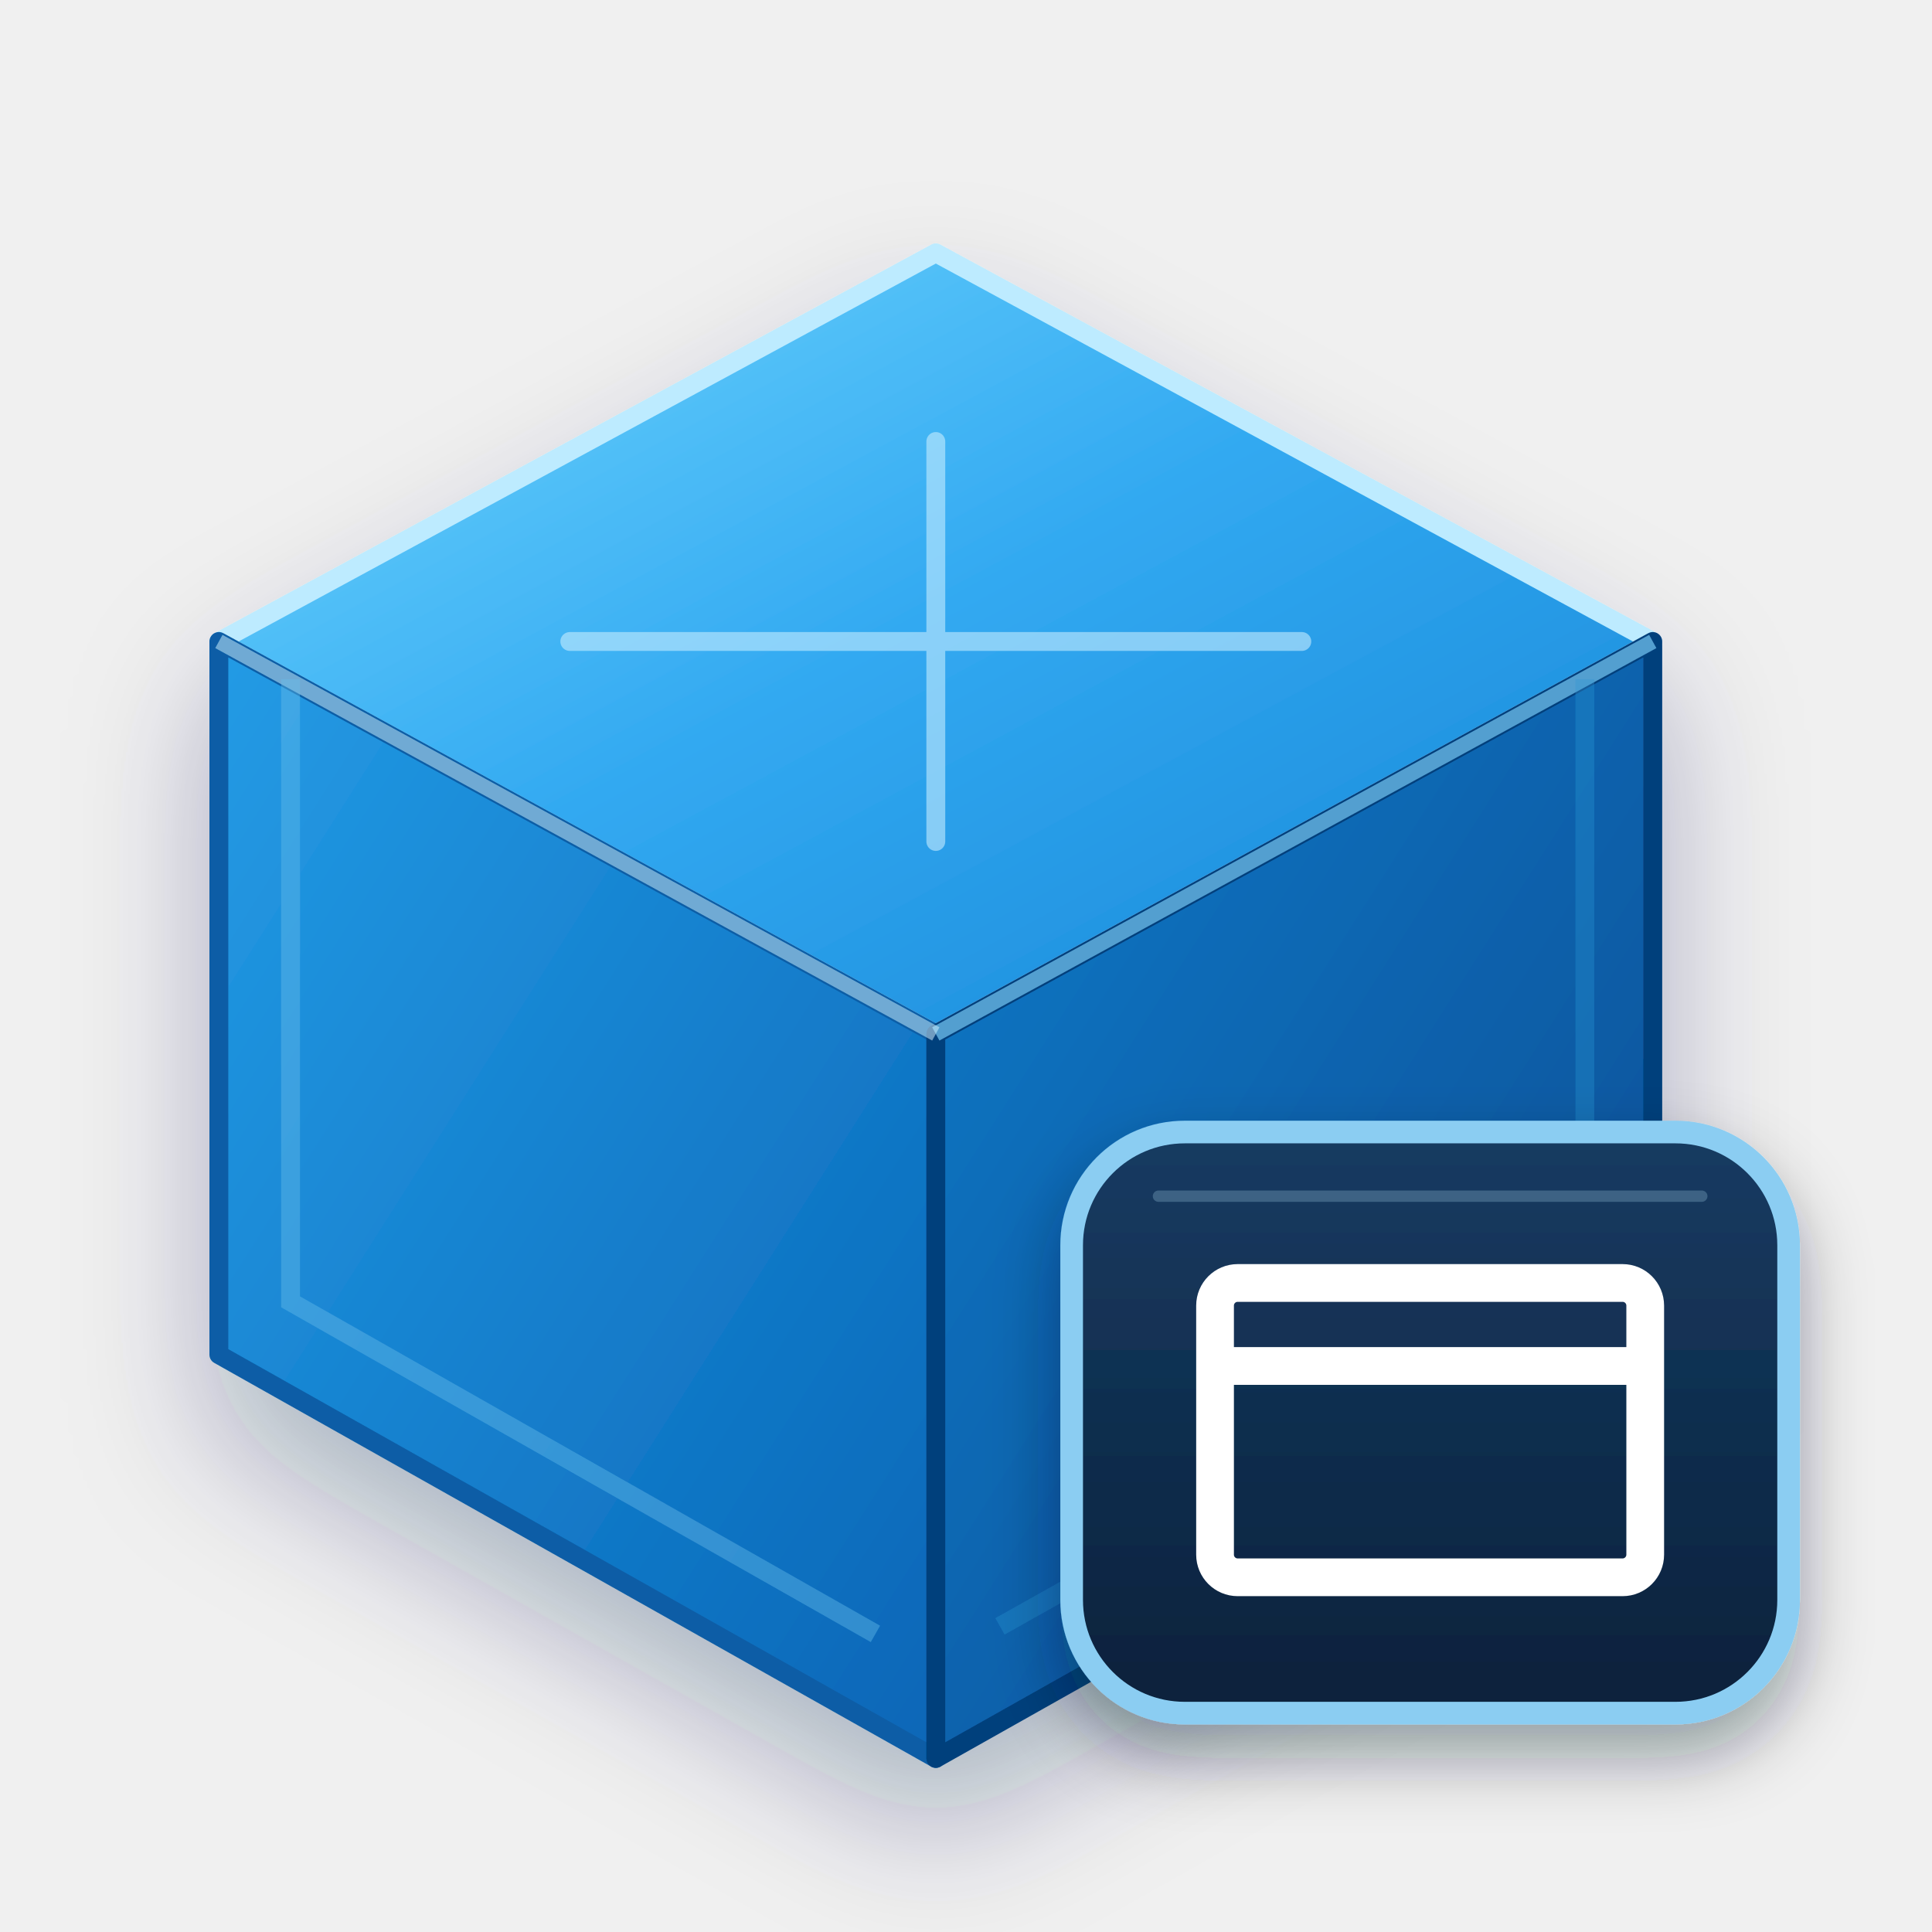
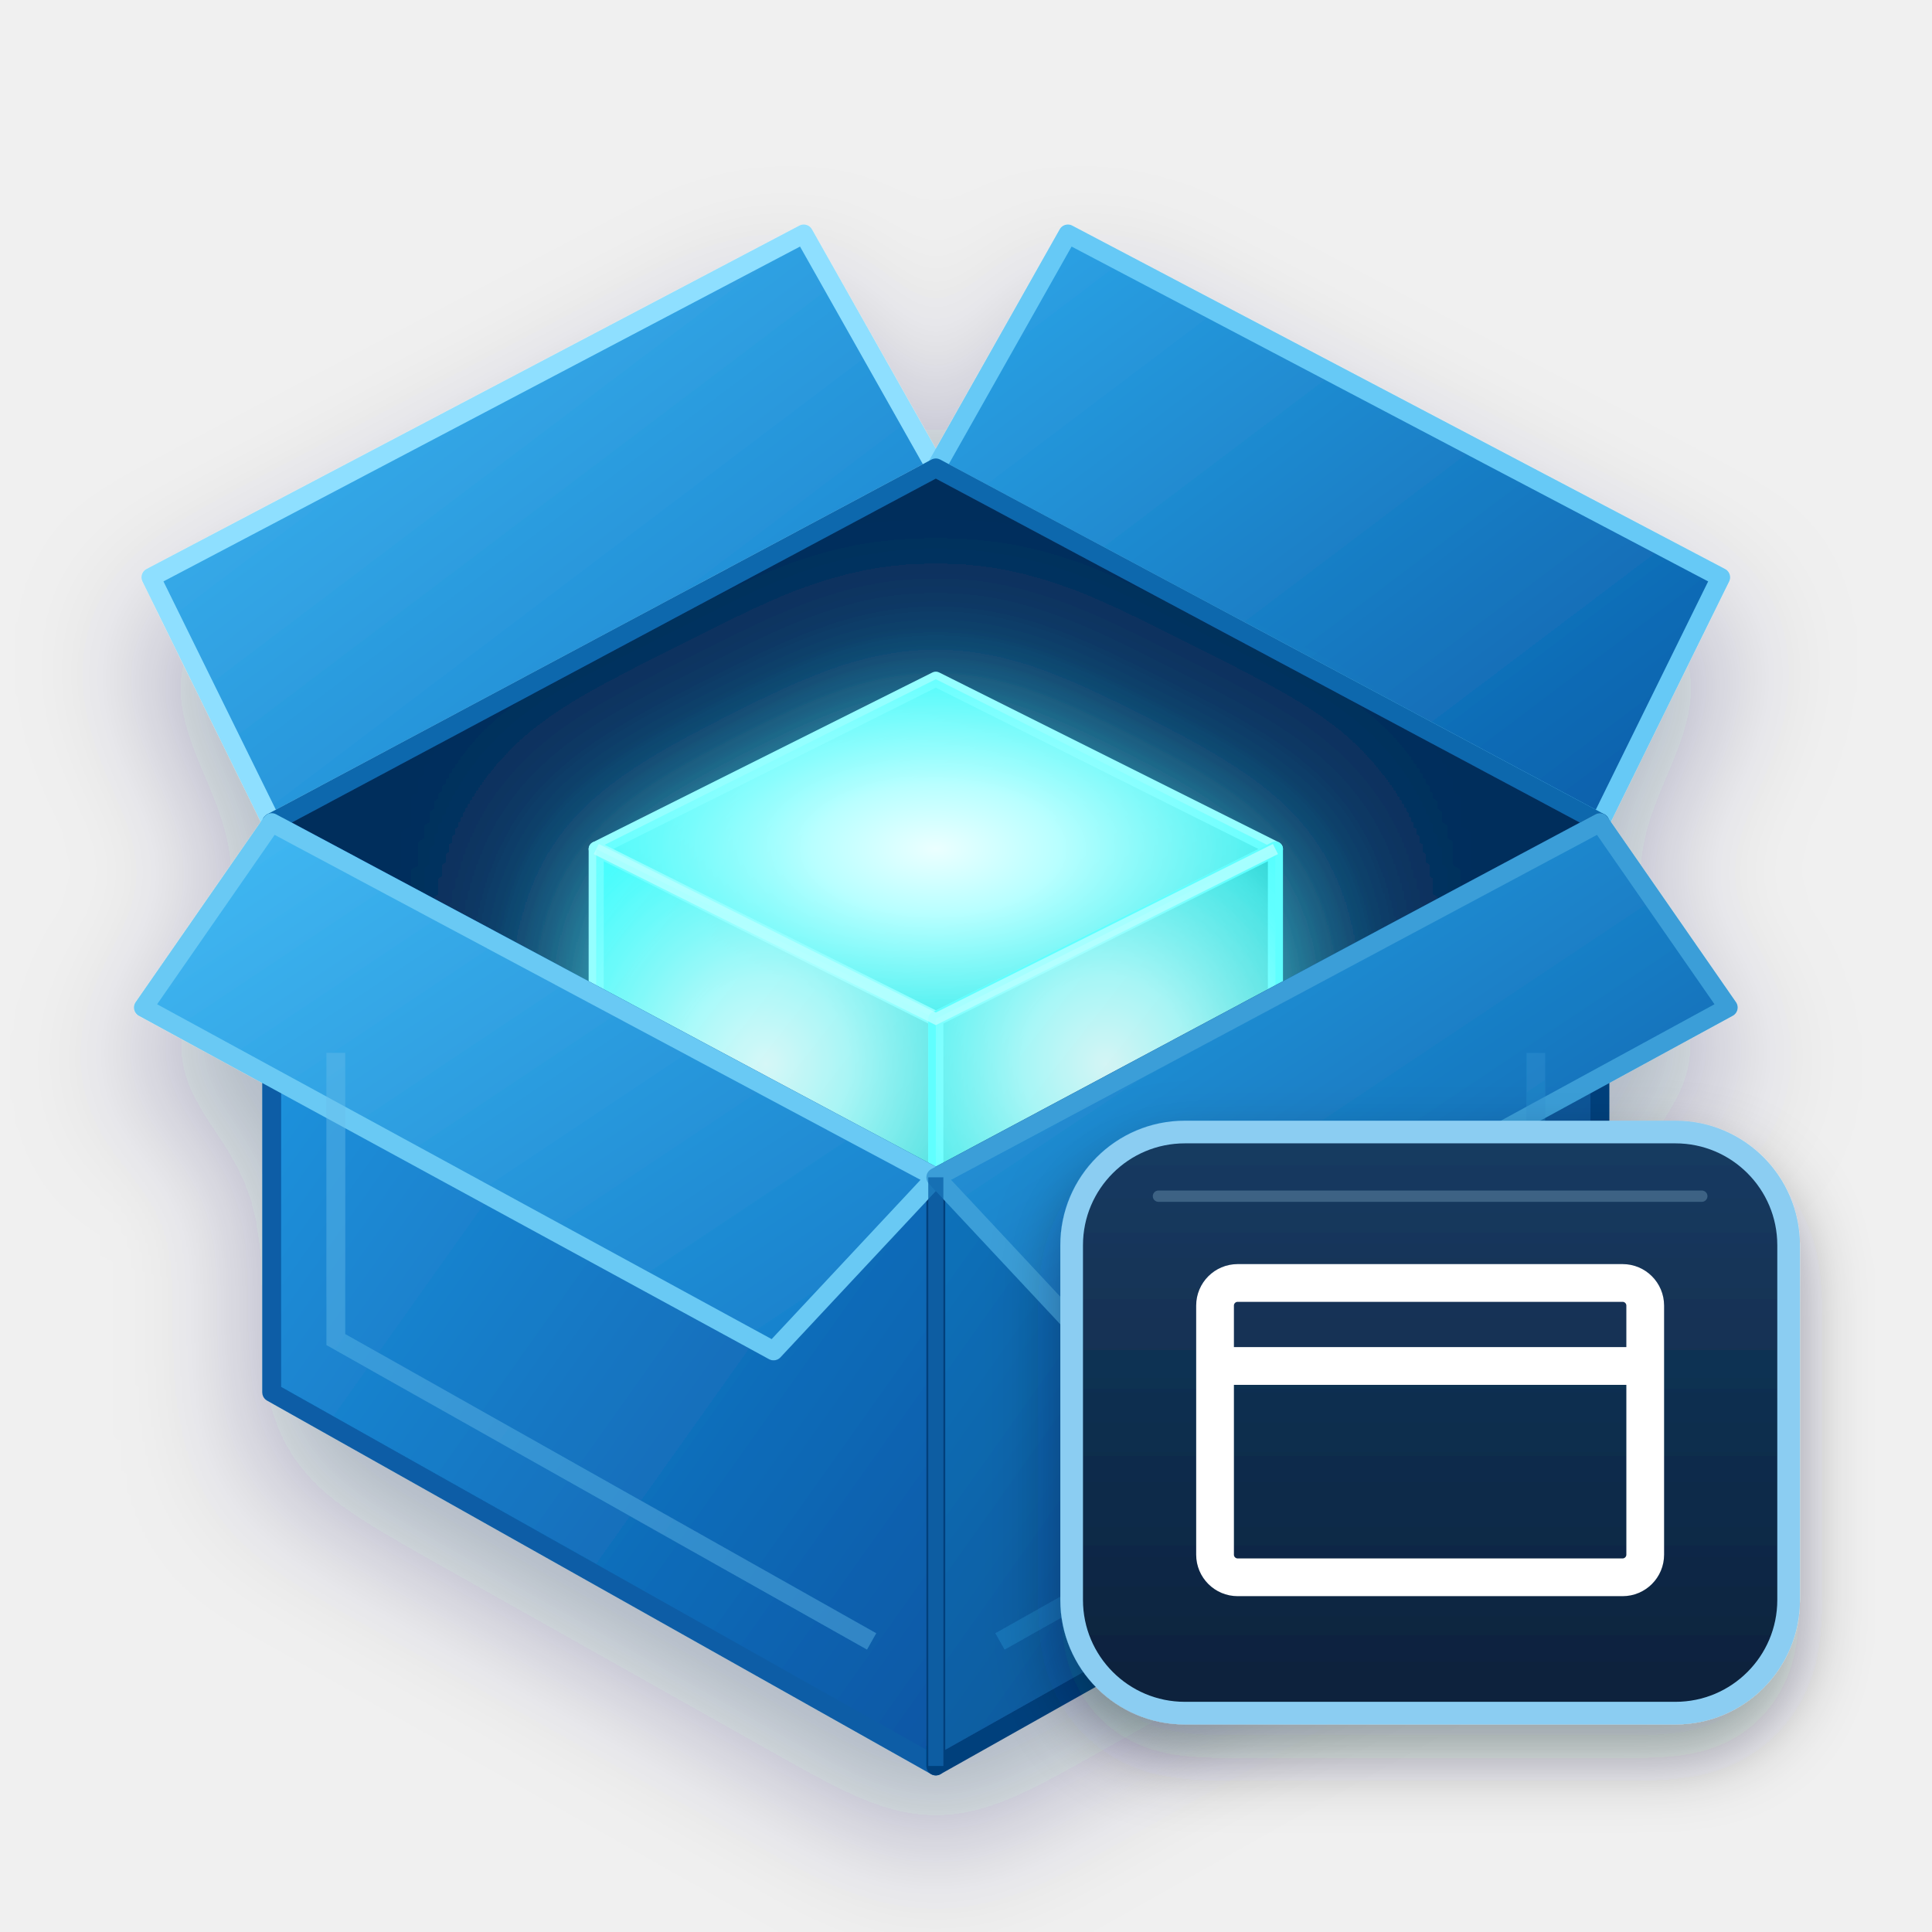
<svg xmlns="http://www.w3.org/2000/svg" width="1024" height="1024" viewBox="0 0 512 512">
  <defs>
-     <linearGradient id="topFace" x1="0" y1="0" x2="1" y2="1">
-       <stop offset="0" stop-color="#75D9FF" />
-       <stop offset="0.48" stop-color="#32A9F1" />
-       <stop offset="1" stop-color="#1684D5" />
-     </linearGradient>
    <linearGradient id="leftFace" x1="0" y1="0" x2="1" y2="1">
      <stop offset="0" stop-color="#249BE5" />
-       <stop offset="1" stop-color="#0866B7" />
+       <stop offset="1" stop-color="#0756A4" />
    </linearGradient>
    <linearGradient id="rightFace" x1="0" y1="0" x2="1" y2="1">
-       <stop offset="0" stop-color="#117BC9" />
-       <stop offset="1" stop-color="#064A91" />
+       <stop offset="0" stop-color="#147FCB" />
+       <stop offset="1" stop-color="#043E7B" />
    </linearGradient>
+     <linearGradient id="leftFlap" x1="0" y1="0" x2="1" y2="1">
+       <stop offset="0" stop-color="#44BCF5" />
+       <stop offset="1" stop-color="#137BC8" />
+     </linearGradient>
+     <linearGradient id="rightFlap" x1="0" y1="0" x2="1" y2="1">
+       <stop offset="0" stop-color="#2EA7E9" />
+       <stop offset="1" stop-color="#075BA7" />
+     </linearGradient>
+     <linearGradient id="cubeTop" x1="0" y1="0" x2="1" y2="1">
+       <stop offset="0" stop-color="#4CFFFF" />
+       <stop offset="0.5" stop-color="#00C7C7" />
+       <stop offset="1" stop-color="#007373" />
+     </linearGradient>
+     <linearGradient id="cubeLeft" x1="0" y1="0" x2="1" y2="1">
+       <stop offset="0" stop-color="#2EFFFF" />
+       <stop offset="1" stop-color="#006161" />
+     </linearGradient>
+     <linearGradient id="cubeRight" x1="0" y1="0" x2="1" y2="1">
+       <stop offset="0" stop-color="#00E0E0" />
+       <stop offset="1" stop-color="#004747" />
+     </linearGradient>
+     <radialGradient id="cubeCoreGlow">
+       <stop offset="0" stop-color="#EBFFFF" />
+       <stop offset="0.2" stop-color="#B8FFFF" />
+       <stop offset="0.52" stop-color="#61FFFF" stop-opacity="0.84" />
+       <stop offset="1" stop-color="#14FFFF" stop-opacity="0" />
+     </radialGradient>
    <linearGradient id="badgeFill" x1="0" y1="0" x2="0" y2="1">
      <stop offset="0" stop-color="#163B62" />
      <stop offset="1" stop-color="#0A213B" />
    </linearGradient>
-     <linearGradient id="ribbonFill" x1="0" y1="0" x2="1" y2="1">
-       <stop offset="0" stop-color="#D9F4FF" />
-       <stop offset="1" stop-color="#8ED8FA" />
-     </linearGradient>
-     <filter id="packageShadow" x="-30%" y="-30%" width="170%" height="190%">
-       <feDropShadow dx="0" dy="18" stdDeviation="18" flood-color="#032A52" flood-opacity="0.28" />
+     <filter id="packageShadow" x="-35%" y="-35%" width="180%" height="205%">
+       <feDropShadow dx="0" dy="18" stdDeviation="18" flood-color="#032A52" flood-opacity="0.3" />
+     </filter>
+     <filter id="cubeShadow" x="-80%" y="-80%" width="260%" height="280%">
+       <feDropShadow dx="0" dy="8" stdDeviation="22.5" flood-color="#61FFFF" flood-opacity="0.9" />
    </filter>
    <filter id="badgeShadow" x="-40%" y="-40%" width="200%" height="220%">
      <feDropShadow dx="0" dy="9" stdDeviation="9" flood-color="#00162C" flood-opacity="0.38" />
    </filter>
    <clipPath id="shieldClip">
      <path d="M0 8 L24 0 L48 8 V33 C48 52 36 66 24 72 C12 66 0 52 0 33 Z" />
    </clipPath>
+     <clipPath id="cubeTopClip">
+       <path d="M248 180 L338 225 L248 270 L158 225 Z" />
+     </clipPath>
+     <clipPath id="cubeLeftClip">
+       <path d="M158 225 L248 270 L248 340 L158 295 Z" />
+     </clipPath>
+     <clipPath id="cubeRightClip">
+       <path d="M248 270 L338 225 L338 295 L248 340 Z" />
+     </clipPath>
  </defs>
  <g filter="url(#packageShadow)">
-     <path d="M58 170 L248 67 L438 170 L248 274 Z" fill="url(#topFace)" stroke="#BDEBFF" stroke-width="5" stroke-linejoin="round" />
-     <path d="M58 170 L248 274 L248 466 L58 359 Z" fill="url(#leftFace)" stroke="#075DA6" stroke-width="5" stroke-linejoin="round" />
-     <path d="M248 274 L438 170 L438 359 L248 466 Z" fill="url(#rightFace)" stroke="#043F7C" stroke-width="5" stroke-linejoin="round" />
-     <g fill="none" stroke="#C9EDFF" stroke-width="5" stroke-linecap="round" opacity="0.58">
-       <path d="M151 170 H345" />
-       <path d="M248 117 V223" />
+     <path d="M72 218 L248 124 L213 62 L40 153 Z" fill="url(#leftFlap)" stroke="#8EDFFF" stroke-width="5" stroke-linejoin="round" />
+     <path d="M248 124 L424 218 L456 153 L283 62 Z" fill="url(#rightFlap)" stroke="#66C9F6" stroke-width="5" stroke-linejoin="round" />
+     <path d="M72 218 L248 124 L424 218 L248 312 Z" fill="#052E5C" stroke="#0C67AD" stroke-width="5" stroke-linejoin="round" />
+     <g filter="url(#cubeShadow)">
+       <path d="M248 180 L338 225 L248 270 L158 225 Z" fill="url(#cubeTop)" stroke="#94FFFF" stroke-width="4" stroke-linejoin="round" />
+       <ellipse cx="248" cy="225" rx="162" ry="85.5" fill="url(#cubeCoreGlow)" clip-path="url(#cubeTopClip)" />
+       <path d="M158 225 L248 270 L248 340 L158 295 Z" fill="url(#cubeLeft)" stroke="#94FFFF" stroke-width="4" stroke-linejoin="round" />
+       <ellipse cx="203" cy="282" rx="112.5" ry="118.5" fill="url(#cubeCoreGlow)" clip-path="url(#cubeLeftClip)" opacity="0.9" />
+       <path d="M248 270 L338 225 L338 295 L248 340 Z" fill="url(#cubeRight)" stroke="#61FFFF" stroke-width="4" stroke-linejoin="round" />
+       <ellipse cx="293" cy="282" rx="112.5" ry="118.5" fill="url(#cubeCoreGlow)" clip-path="url(#cubeRightClip)" opacity="0.9" />
+       <path d="M158 225 L248 270 L338 225" fill="none" stroke="#B8FFFF" stroke-width="3" opacity="0.78" />
    </g>
-     <path d="M248 274 L438 170" fill="none" stroke="#74C7F3" stroke-width="4" opacity="0.7" />
-     <path d="M248 274 L58 170" fill="none" stroke="#D1F2FF" stroke-width="4" opacity="0.52" />
-     <path d="M77 180 L77 345 L232 433" fill="none" stroke="#67BCEA" stroke-width="5" opacity="0.42" />
-     <path d="M420 180 L420 344 L265 431" fill="none" stroke="#3094D4" stroke-width="5" opacity="0.35" />
+     <path d="M72 218 L248 312 L248 468 L72 369 Z" fill="url(#leftFace)" stroke="#075DA6" stroke-width="5" stroke-linejoin="round" />
+     <path d="M248 312 L424 218 L424 369 L248 468 Z" fill="url(#rightFace)" stroke="#043F7C" stroke-width="5" stroke-linejoin="round" />
+     <path d="M72 218 L248 312 L205 358 L38 267 Z" fill="url(#leftFlap)" stroke="#69C9F4" stroke-width="5" stroke-linejoin="round" />
+     <path d="M248 312 L424 218 L458 267 L291 358 Z" fill="url(#rightFlap)" stroke="#3B9ED8" stroke-width="5" stroke-linejoin="round" />
+     <path d="M89 279 V355 L231 435" fill="none" stroke="#64BCE9" stroke-width="5" opacity="0.42" />
+     <path d="M407 279 V355 L265 435" fill="none" stroke="#2F92D2" stroke-width="5" opacity="0.38" />
+     <path d="M248 312 V468" stroke="#0B64AB" stroke-width="4" opacity="0.8" />
  </g>
  <g filter="url(#badgeShadow)">
    <rect x="284" y="300" width="190" height="154" rx="30" fill="url(#badgeFill)" stroke="#8BCDF2" stroke-width="6" />
    <path d="M307 317 H451" stroke="#B9E5FC" stroke-width="3" stroke-linecap="round" opacity="0.24" />
  </g>
  <g fill="none" stroke="#FFFFFF" stroke-width="10" stroke-linejoin="round">
    <rect x="322" y="340" width="114" height="78" rx="6" />
    <path d="M322 362 H436" />
  </g>
</svg>
